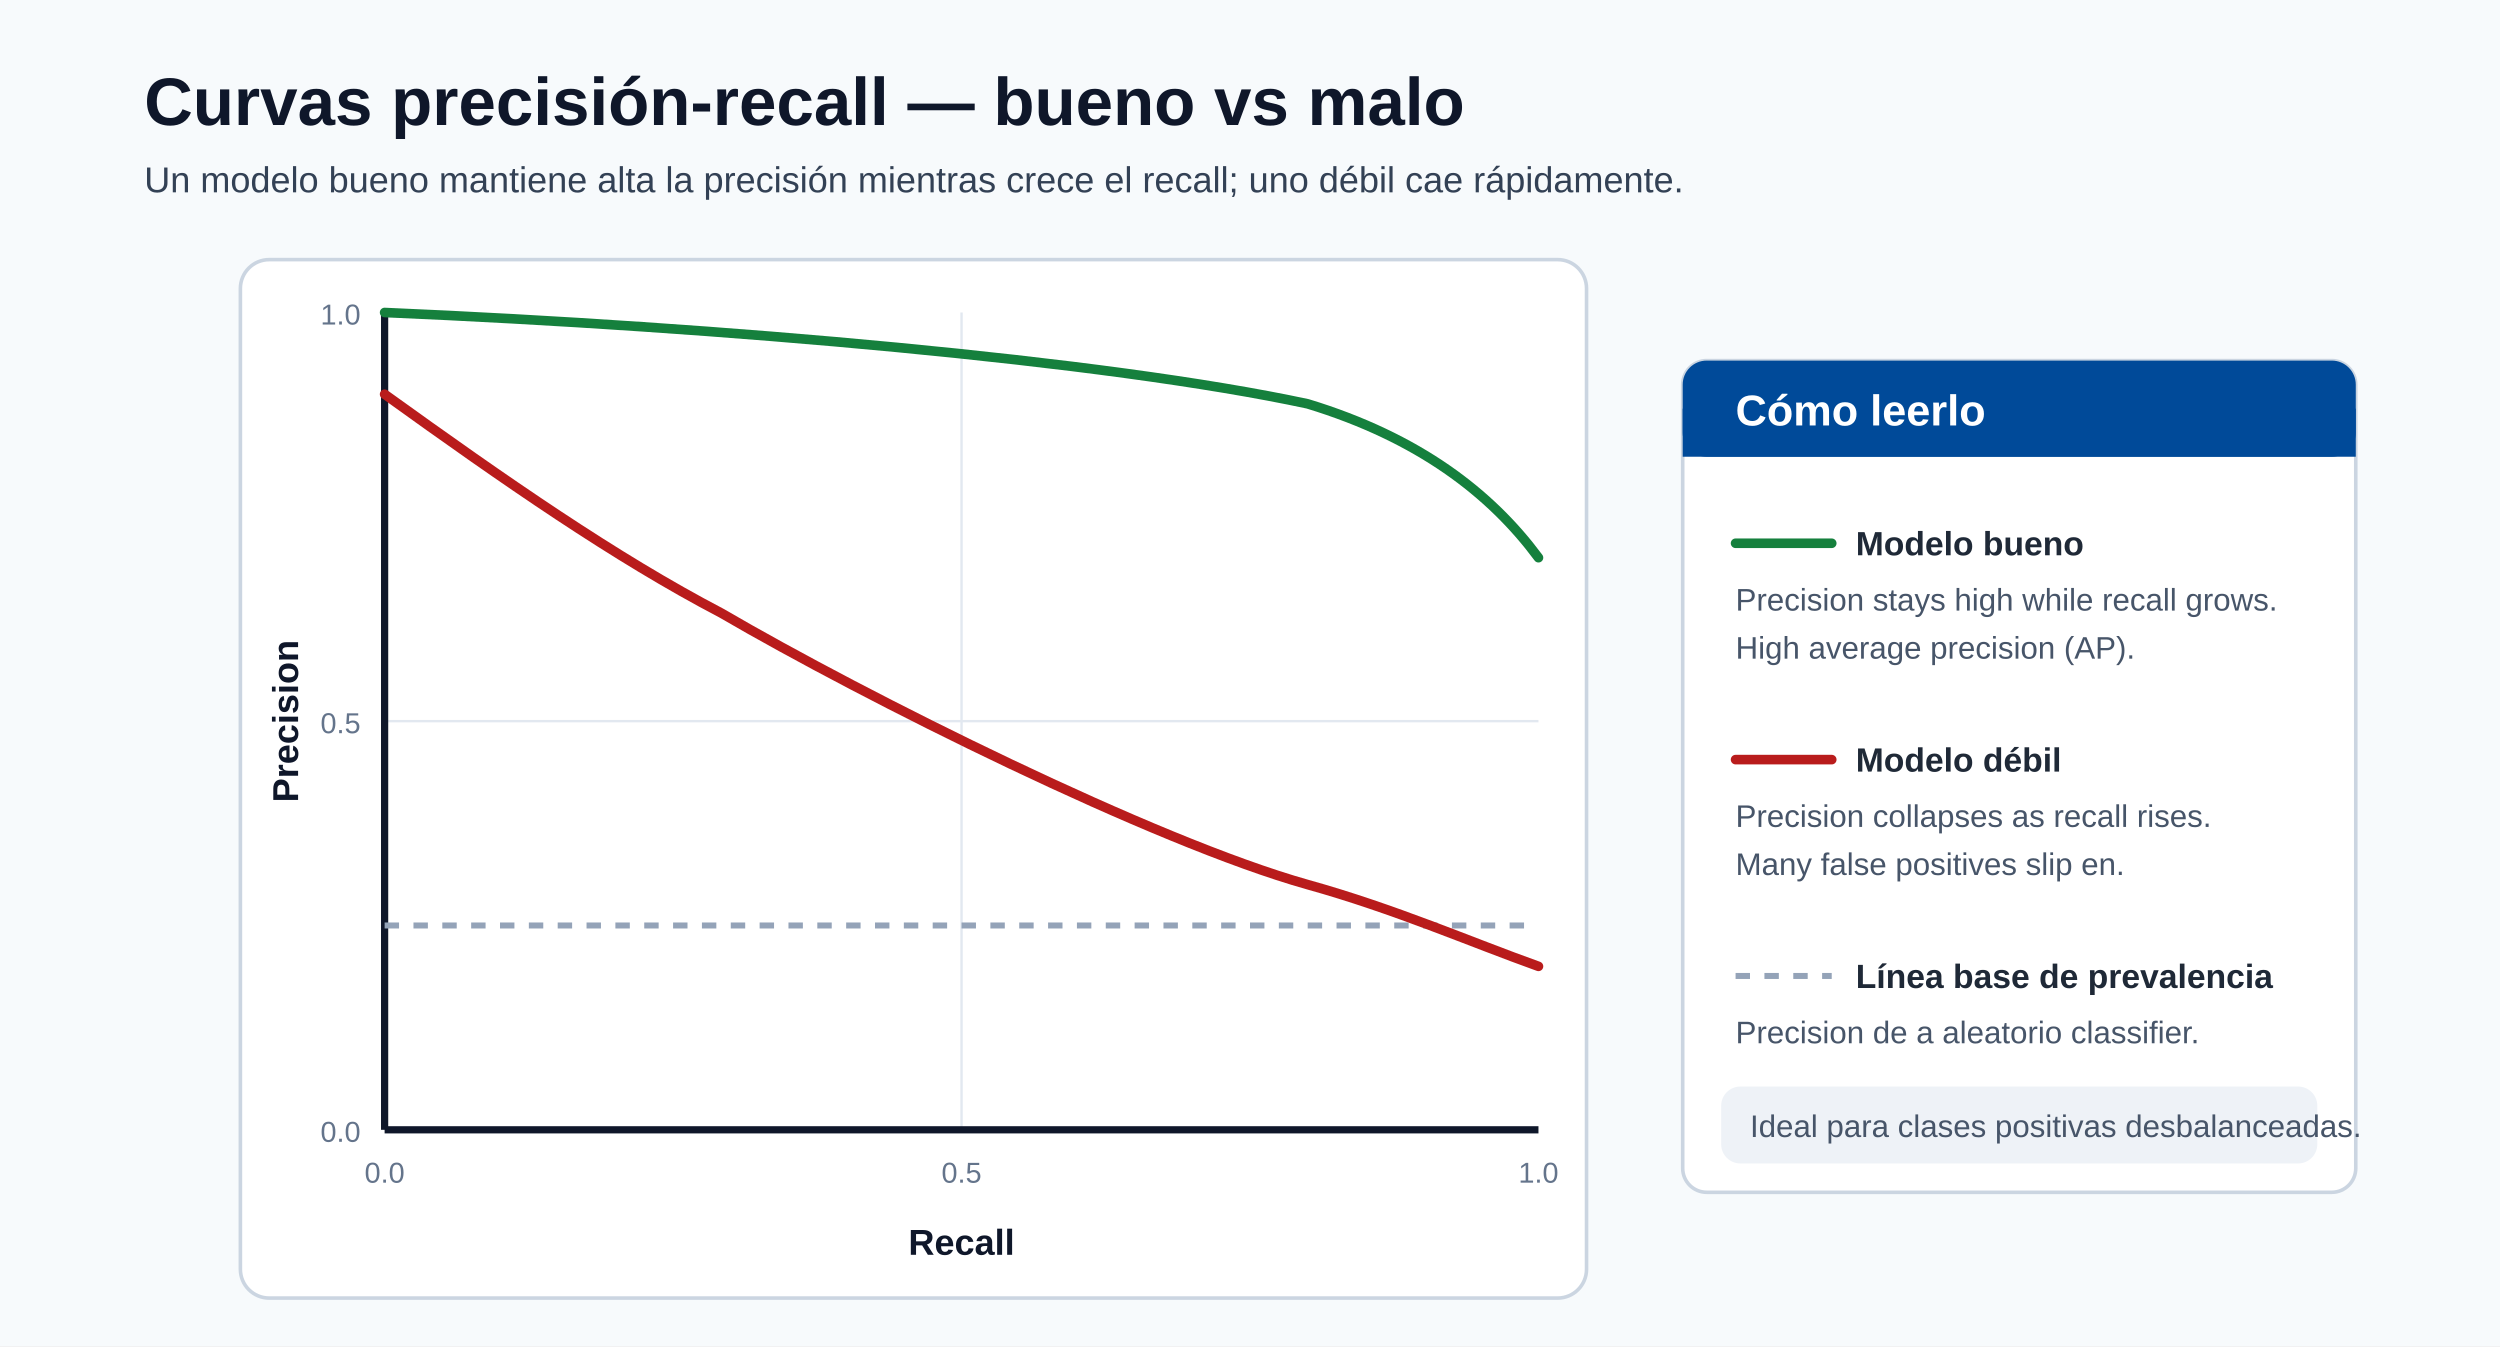
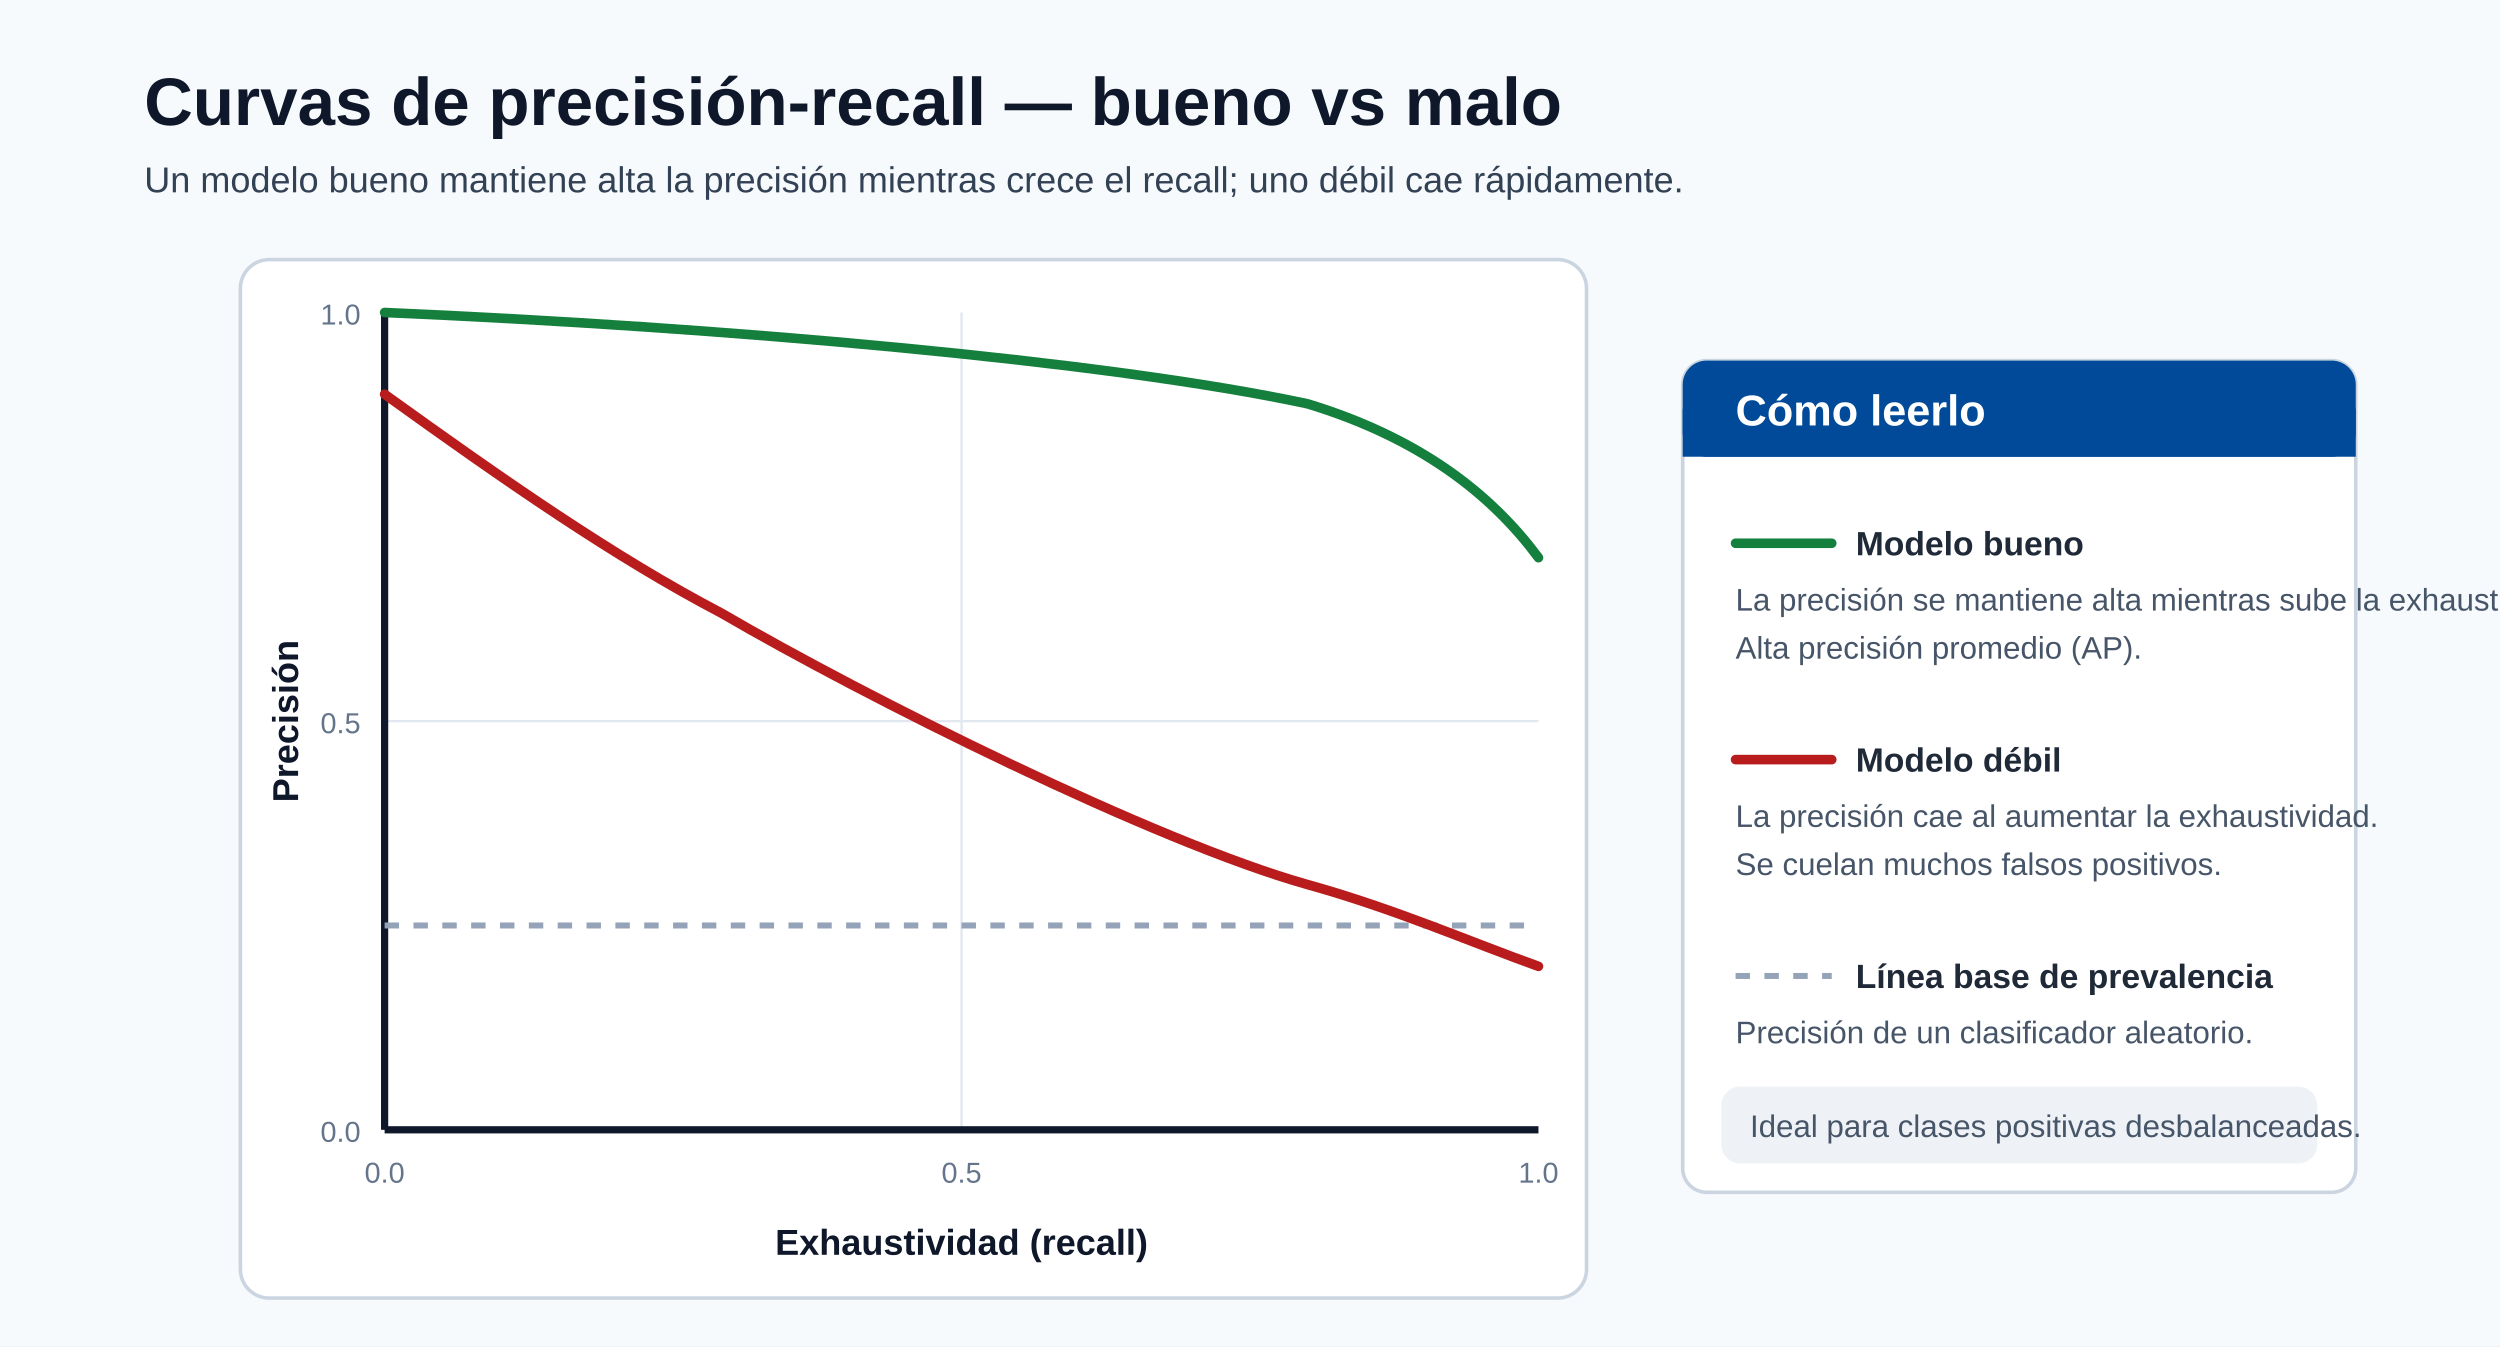
<svg xmlns="http://www.w3.org/2000/svg" width="1040" height="560" viewBox="0 0 1040 560" role="img" aria-labelledby="title desc">
  <defs>
    <style>
      .bg { fill: #f7fafc; }
      .title { fill: #0f172a; font-family: Segoe UI, Arial, sans-serif; font-size: 28px; font-weight: 700; }
      .subtitle { fill: #334155; font-family: Segoe UI, Arial, sans-serif; font-size: 15px; }
      .card { fill: #ffffff; stroke: #cbd5e1; stroke-width: 1.5; }
      .cardhead { font-family: Segoe UI, Arial, sans-serif; font-size: 18px; font-weight: 700; }
      .axislbl { font-family: Segoe UI, Arial, sans-serif; font-size: 15px; font-weight: 700; fill: #0f172a; }
      .tick { font-family: Segoe UI, Arial, sans-serif; font-size: 12px; fill: #64748b; }
      .label { font-family: Segoe UI, Arial, sans-serif; font-size: 14px; font-weight: 700; fill: #1f2937; }
      .desc2 { font-family: Segoe UI, Arial, sans-serif; font-size: 13px; fill: #475569; }
      .axis { stroke: #0f172a; stroke-width: 3; }
      .grid { stroke: #e2e8f0; stroke-width: 1; }
      .good { stroke: #15803d; stroke-width: 4; fill: none; stroke-linecap: round; }
      .bad { stroke: #b91c1c; stroke-width: 4; fill: none; stroke-linecap: round; }
      .ref { stroke: #94a3b8; stroke-width: 2.5; stroke-dasharray: 6 6; fill: none; }
    </style>
  </defs>
  <rect class="bg" x="0" y="0" width="1040" height="560" />
-   <text class="title" x="60" y="52">Curvas precisión-recall — bueno vs malo</text>
+   <text class="title" x="60" y="52">Curvas de precisión-recall — bueno vs malo</text>
  <text class="subtitle" x="60" y="80">Un modelo bueno mantiene alta la precisión mientras crece el recall; uno débil cae rápidamente.</text>
  <rect class="card" x="100" y="108" width="560" height="432" rx="12" />
  <line class="grid" x1="160" y1="300" x2="640" y2="300" />
  <line class="grid" x1="400" y1="130" x2="400" y2="470" />
  <line class="axis" x1="160" y1="470" x2="640" y2="470" />
  <line class="axis" x1="160" y1="470" x2="160" y2="130" />
  <text class="tick" x="160" y="492" text-anchor="middle">0.0</text>
  <text class="tick" x="400" y="492" text-anchor="middle">0.5</text>
  <text class="tick" x="640" y="492" text-anchor="middle">1.0</text>
  <text class="tick" x="150" y="475" text-anchor="end">0.0</text>
  <text class="tick" x="150" y="305" text-anchor="end">0.5</text>
  <text class="tick" x="150" y="135" text-anchor="end">1.0</text>
-   <text class="axislbl" x="400" y="522" text-anchor="middle">Recall</text>
-   <text class="axislbl" x="124" y="300" text-anchor="middle" transform="rotate(-90 124 300)">Precision</text>
+   <text class="axislbl" x="400" y="522" text-anchor="middle">Exhaustividad (recall)</text>
+   <text class="axislbl" x="124" y="300" text-anchor="middle" transform="rotate(-90 124 300)">Precisión</text>
  <line class="ref" x1="160" y1="385" x2="640" y2="385" />
  <path class="bad" d="M160,164 C210,200 256,232 300,255 C360,290 480,350 544,368 C580,378 612,392 640,402" />
  <path class="good" d="M160,130 C300,136 460,150 544,168 C590,182 620,205 640,232" />
  <rect class="card" x="700" y="150" width="280" height="346" rx="10" />
  <rect x="700" y="150" width="280" height="40" rx="10" fill="#004a99" />
  <rect x="700" y="170" width="280" height="20" fill="#004a99" />
  <text class="cardhead" x="722" y="177" fill="#ffffff">Cómo leerlo</text>
  <line x1="722" y1="226" x2="762" y2="226" stroke="#15803d" stroke-width="4" stroke-linecap="round" />
  <text class="label" x="772" y="231" fill="#15803d">Modelo bueno</text>
-   <text class="desc2" x="722" y="254">Precision stays high while recall grows.</text>
-   <text class="desc2" x="722" y="274">High average precision (AP).</text>
+   <text class="desc2" x="722" y="254">La precisión se mantiene alta mientras sube la exhaustividad.</text>
+   <text class="desc2" x="722" y="274">Alta precisión promedio (AP).</text>
  <line x1="722" y1="316" x2="762" y2="316" stroke="#b91c1c" stroke-width="4" stroke-linecap="round" />
  <text class="label" x="772" y="321" fill="#b91c1c">Modelo débil</text>
-   <text class="desc2" x="722" y="344">Precision collapses as recall rises.</text>
-   <text class="desc2" x="722" y="364">Many false positives slip en.</text>
+   <text class="desc2" x="722" y="344">La precisión cae al aumentar la exhaustividad.</text>
+   <text class="desc2" x="722" y="364">Se cuelan muchos falsos positivos.</text>
  <line x1="722" y1="406" x2="762" y2="406" stroke="#94a3b8" stroke-width="2.5" stroke-dasharray="6 6" />
  <text class="label" x="772" y="411" fill="#64748b">Línea base de prevalencia</text>
-   <text class="desc2" x="722" y="434">Precision de a aleatorio classifier.</text>
+   <text class="desc2" x="722" y="434">Precisión de un clasificador aleatorio.</text>
  <rect x="716" y="452" width="248" height="32" rx="8" fill="#eef2f7" />
  <text class="desc2" x="728" y="473">Ideal para clases positivas desbalanceadas.</text>
</svg>
